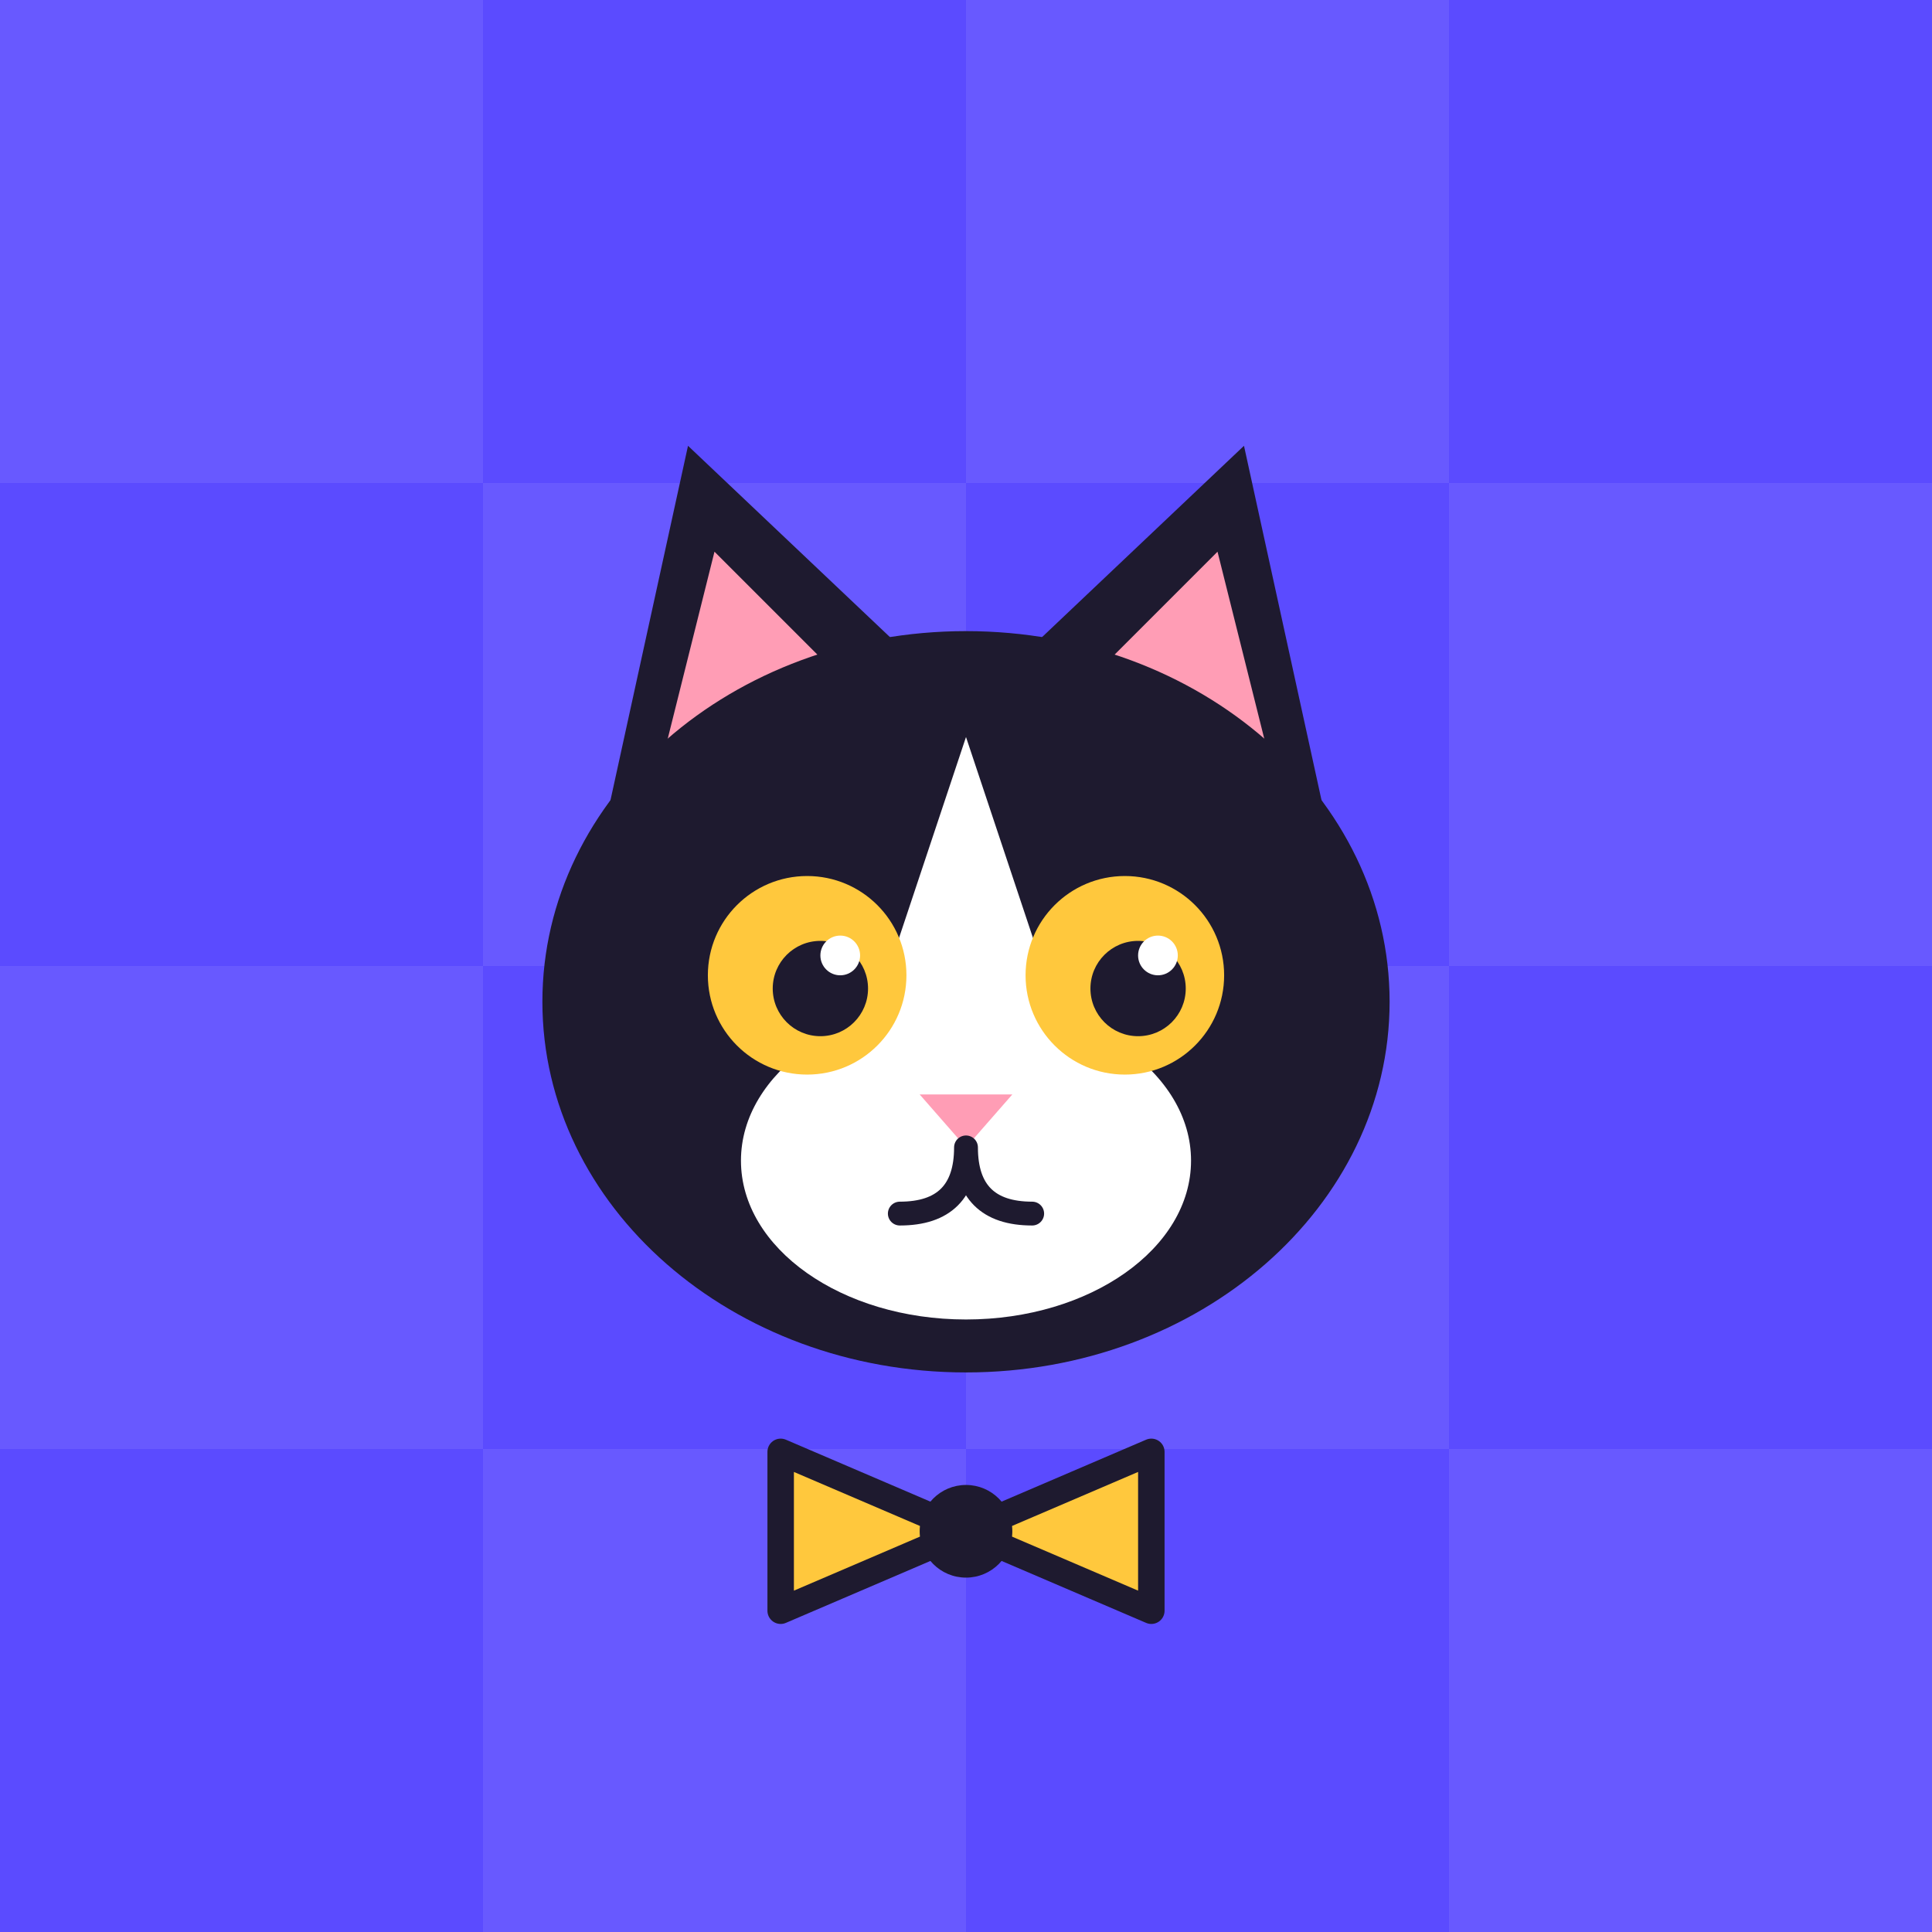
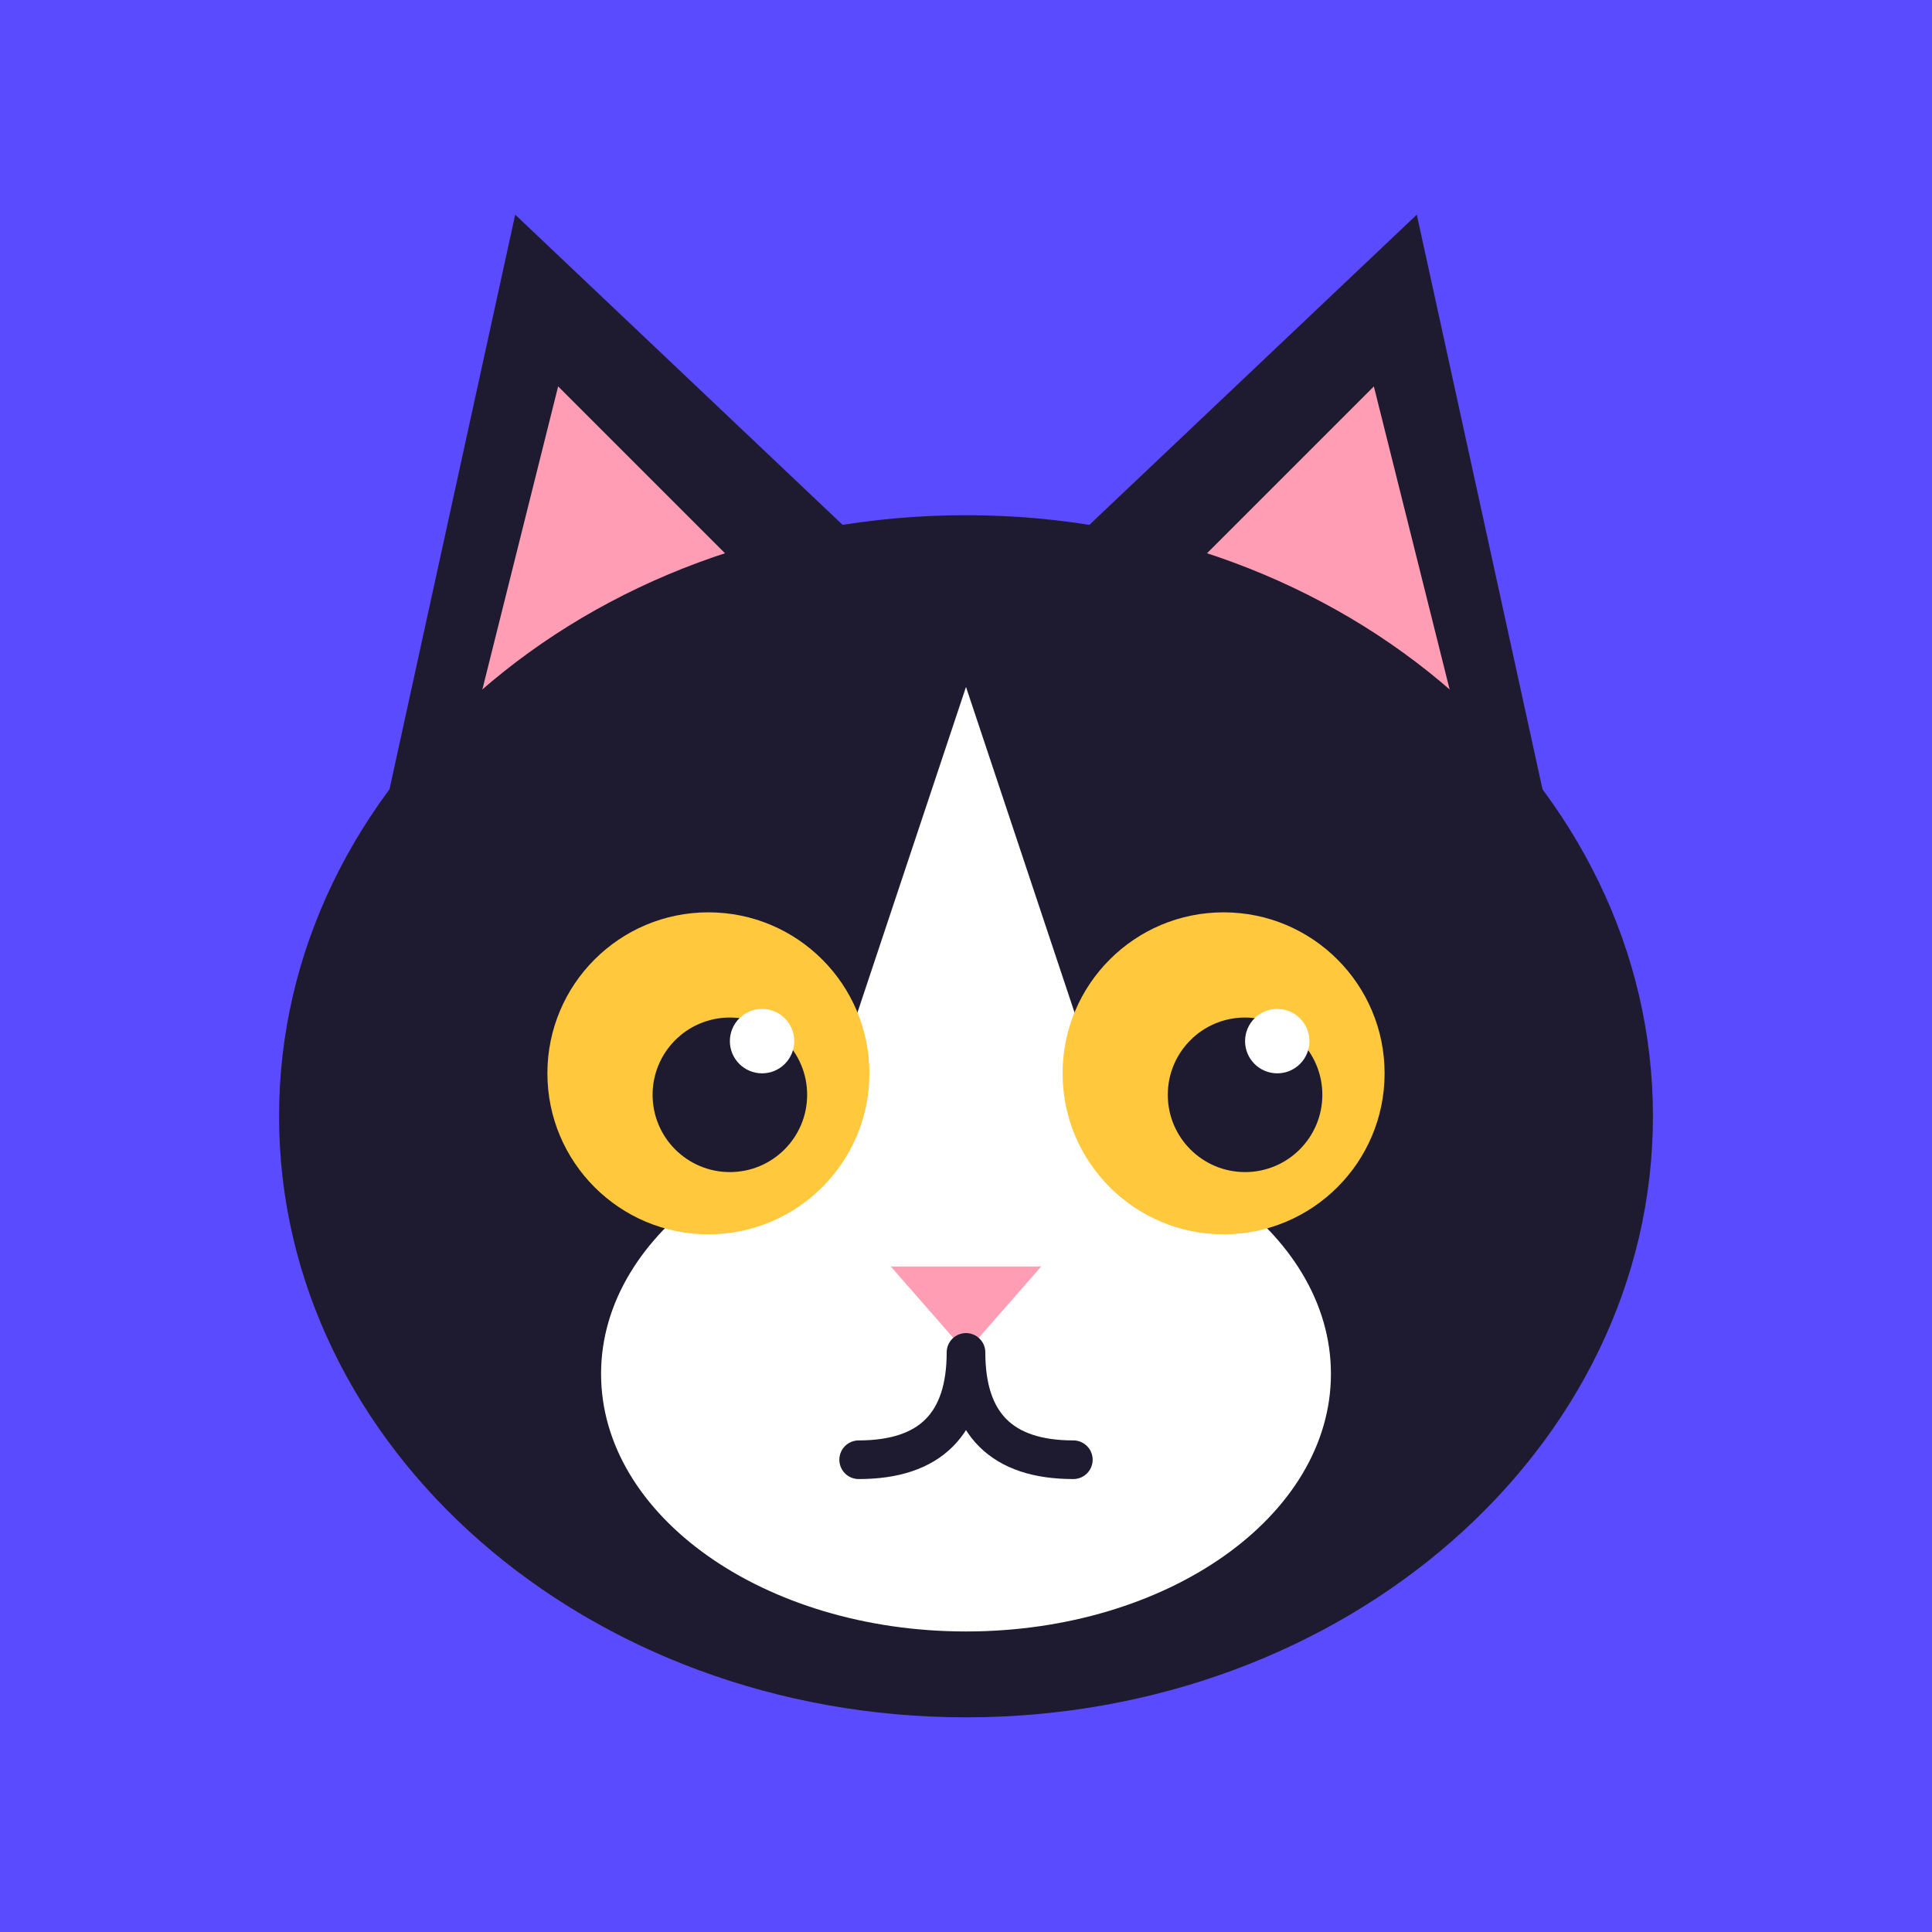
<svg xmlns="http://www.w3.org/2000/svg" width="512" height="512" viewBox="0 0 108 108">
  <rect width="108" height="108" fill="#5B4BFF" />
-   <rect x="0" y="0" width="27" height="27" fill="#FFFFFF" opacity="0.08" />
-   <rect x="54" y="0" width="27" height="27" fill="#FFFFFF" opacity="0.08" />
-   <rect x="27" y="27" width="27" height="27" fill="#FFFFFF" opacity="0.08" />
-   <rect x="81" y="27" width="27" height="27" fill="#FFFFFF" opacity="0.08" />
-   <rect x="0" y="54" width="27" height="27" fill="#FFFFFF" opacity="0.08" />
-   <rect x="54" y="54" width="27" height="27" fill="#FFFFFF" opacity="0.08" />
-   <rect x="27" y="81" width="27" height="27" fill="#FFFFFF" opacity="0.08" />
-   <rect x="81" y="81" width="27" height="27" fill="#FFFFFF" opacity="0.08" />
-   <g transform="translate(54 56) scale(0.74) translate(-54 -54)">
+   <g transform="translate(54 54) scale(1.2) translate(-54 -47)">
    <path d="M26 44 L33 12 L52 30 Z M82 44 L75 12 L56 30 Z" fill="#1E1A2F" />
    <path d="M31 36 L35 20 L45 30 Z M77 36 L73 20 L63 30 Z" fill="#FF9DB5" />
    <ellipse cx="54" cy="54" rx="32" ry="28" fill="#1E1A2F" />
    <path d="M54 34 L46 58 Q54 62 62 58 Z" fill="#FFFFFF" />
    <ellipse cx="54" cy="66" rx="17" ry="12" fill="#FFFFFF" />
    <circle cx="42" cy="52" r="7.5" fill="#FFC83D" />
    <circle cx="66" cy="52" r="7.5" fill="#FFC83D" />
    <circle cx="43" cy="53" r="3.6" fill="#1E1A2F" />
    <circle cx="67" cy="53" r="3.6" fill="#1E1A2F" />
    <circle cx="44.5" cy="50.5" r="1.5" fill="#FFFFFF" />
    <circle cx="68.5" cy="50.5" r="1.5" fill="#FFFFFF" />
    <path d="M50.5 61 L57.5 61 L54 65 Z" fill="#FF9DB5" />
    <path d="M54 65 Q54 70 49 70 M54 65 Q54 70 59 70" stroke="#1E1A2F" stroke-width="1.8" fill="none" stroke-linecap="round" />
-     <path d="M40 88 L54 94 L40 100 Z M68 88 L54 94 L68 100 Z" fill="#FFC83D" stroke="#1E1A2F" stroke-width="2" stroke-linejoin="round" />
-     <circle cx="54" cy="94" r="3.5" fill="#1E1A2F" />
  </g>
</svg>
